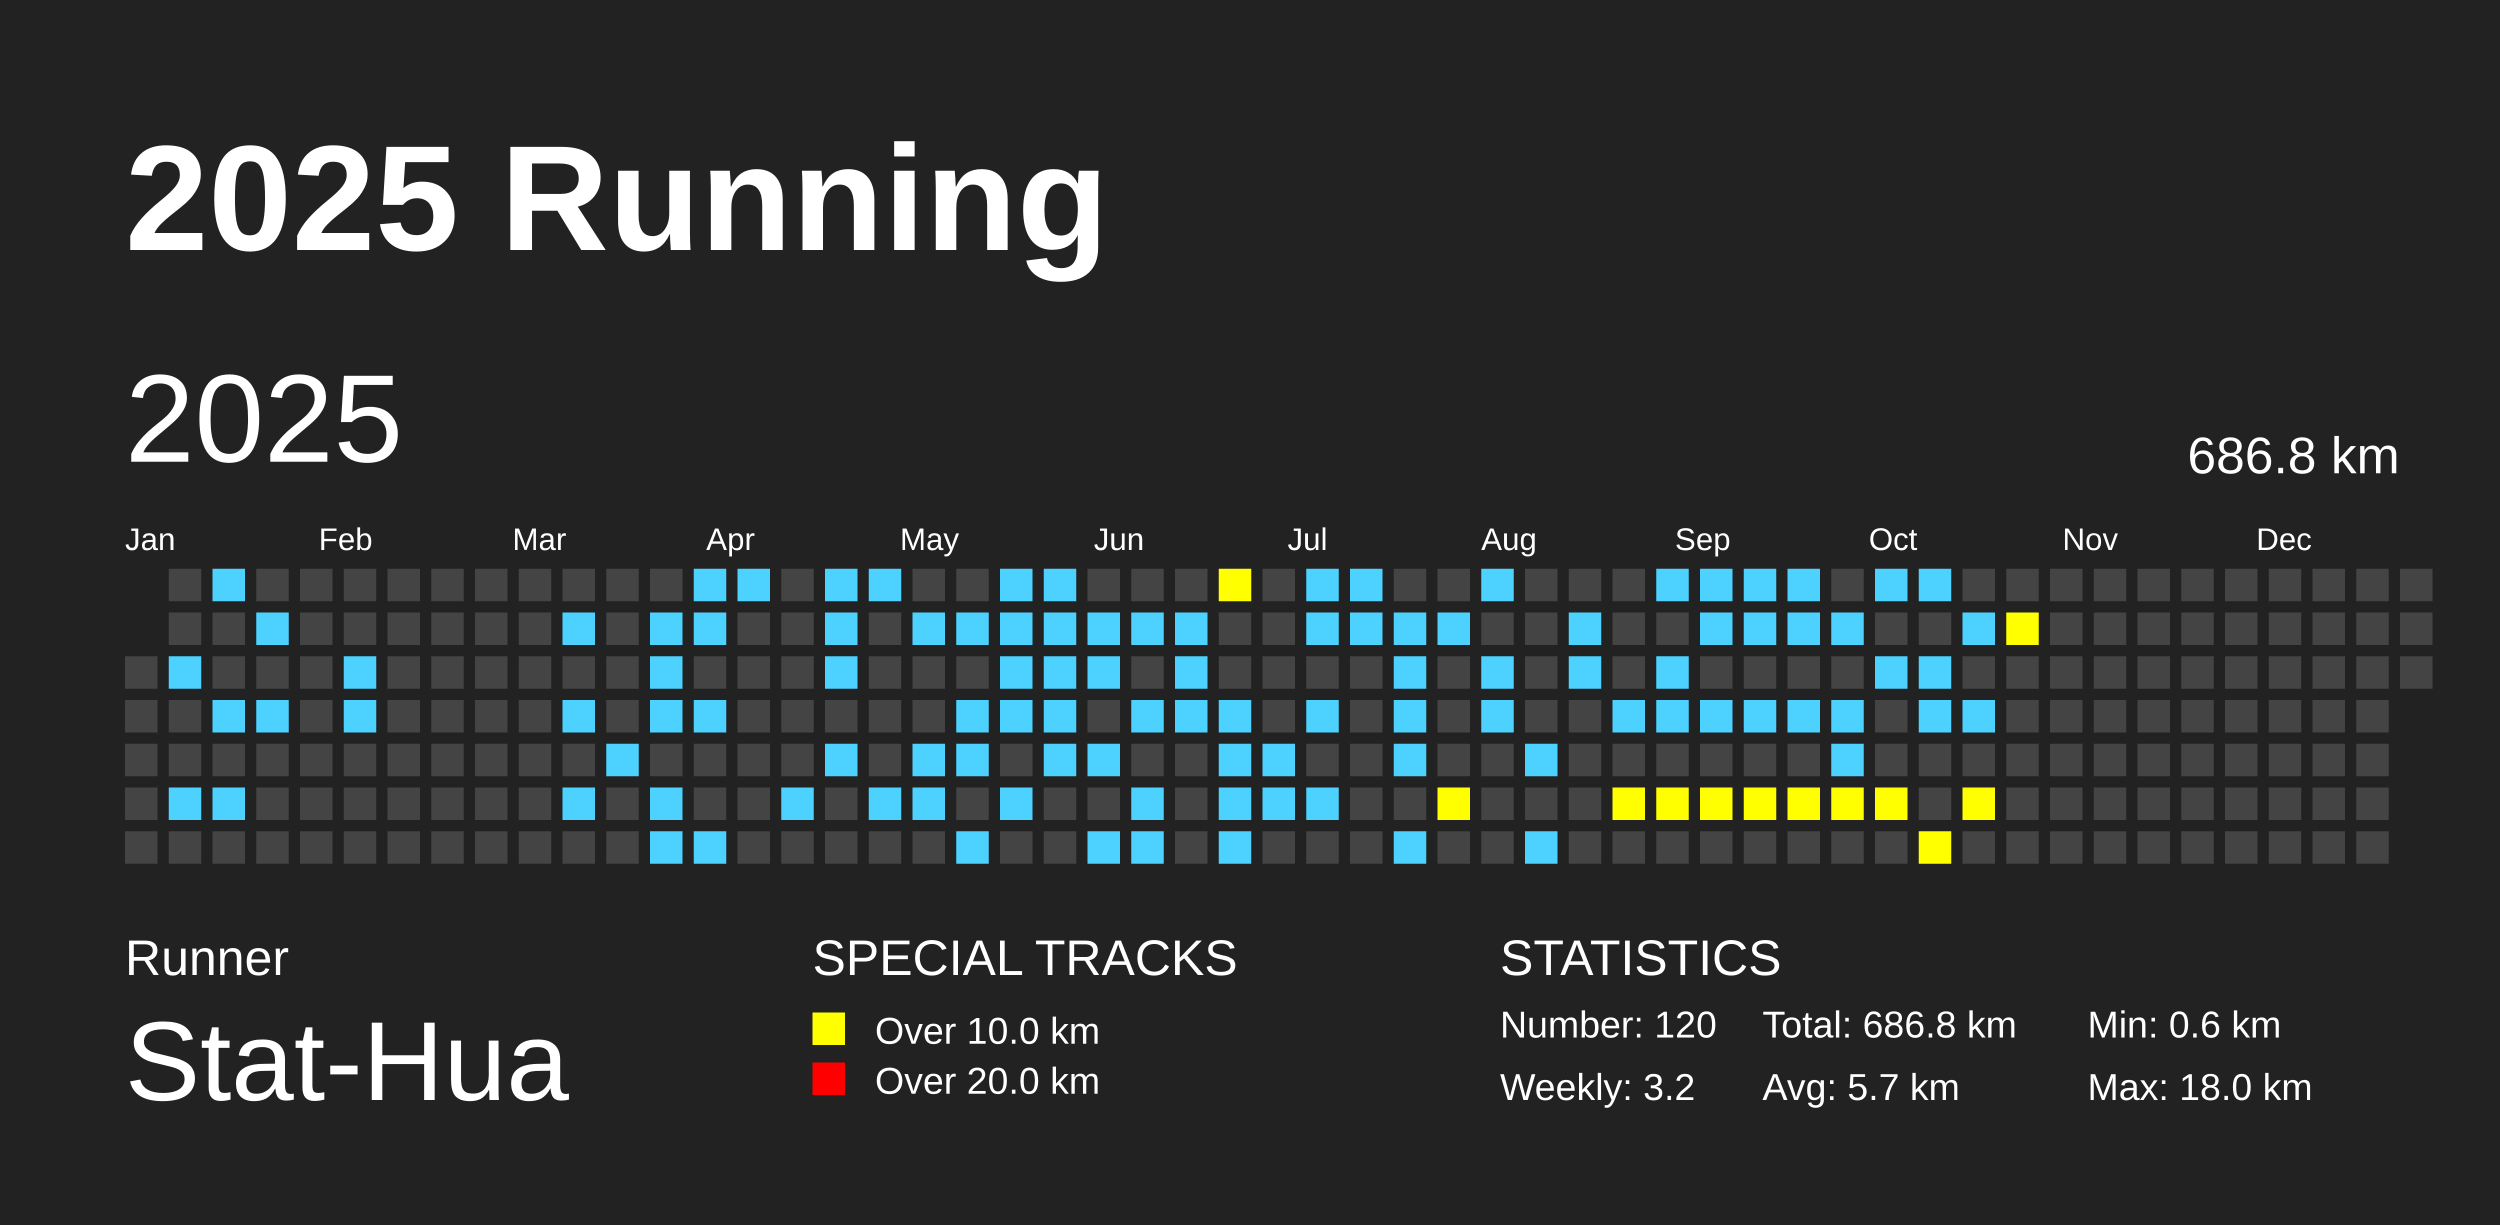
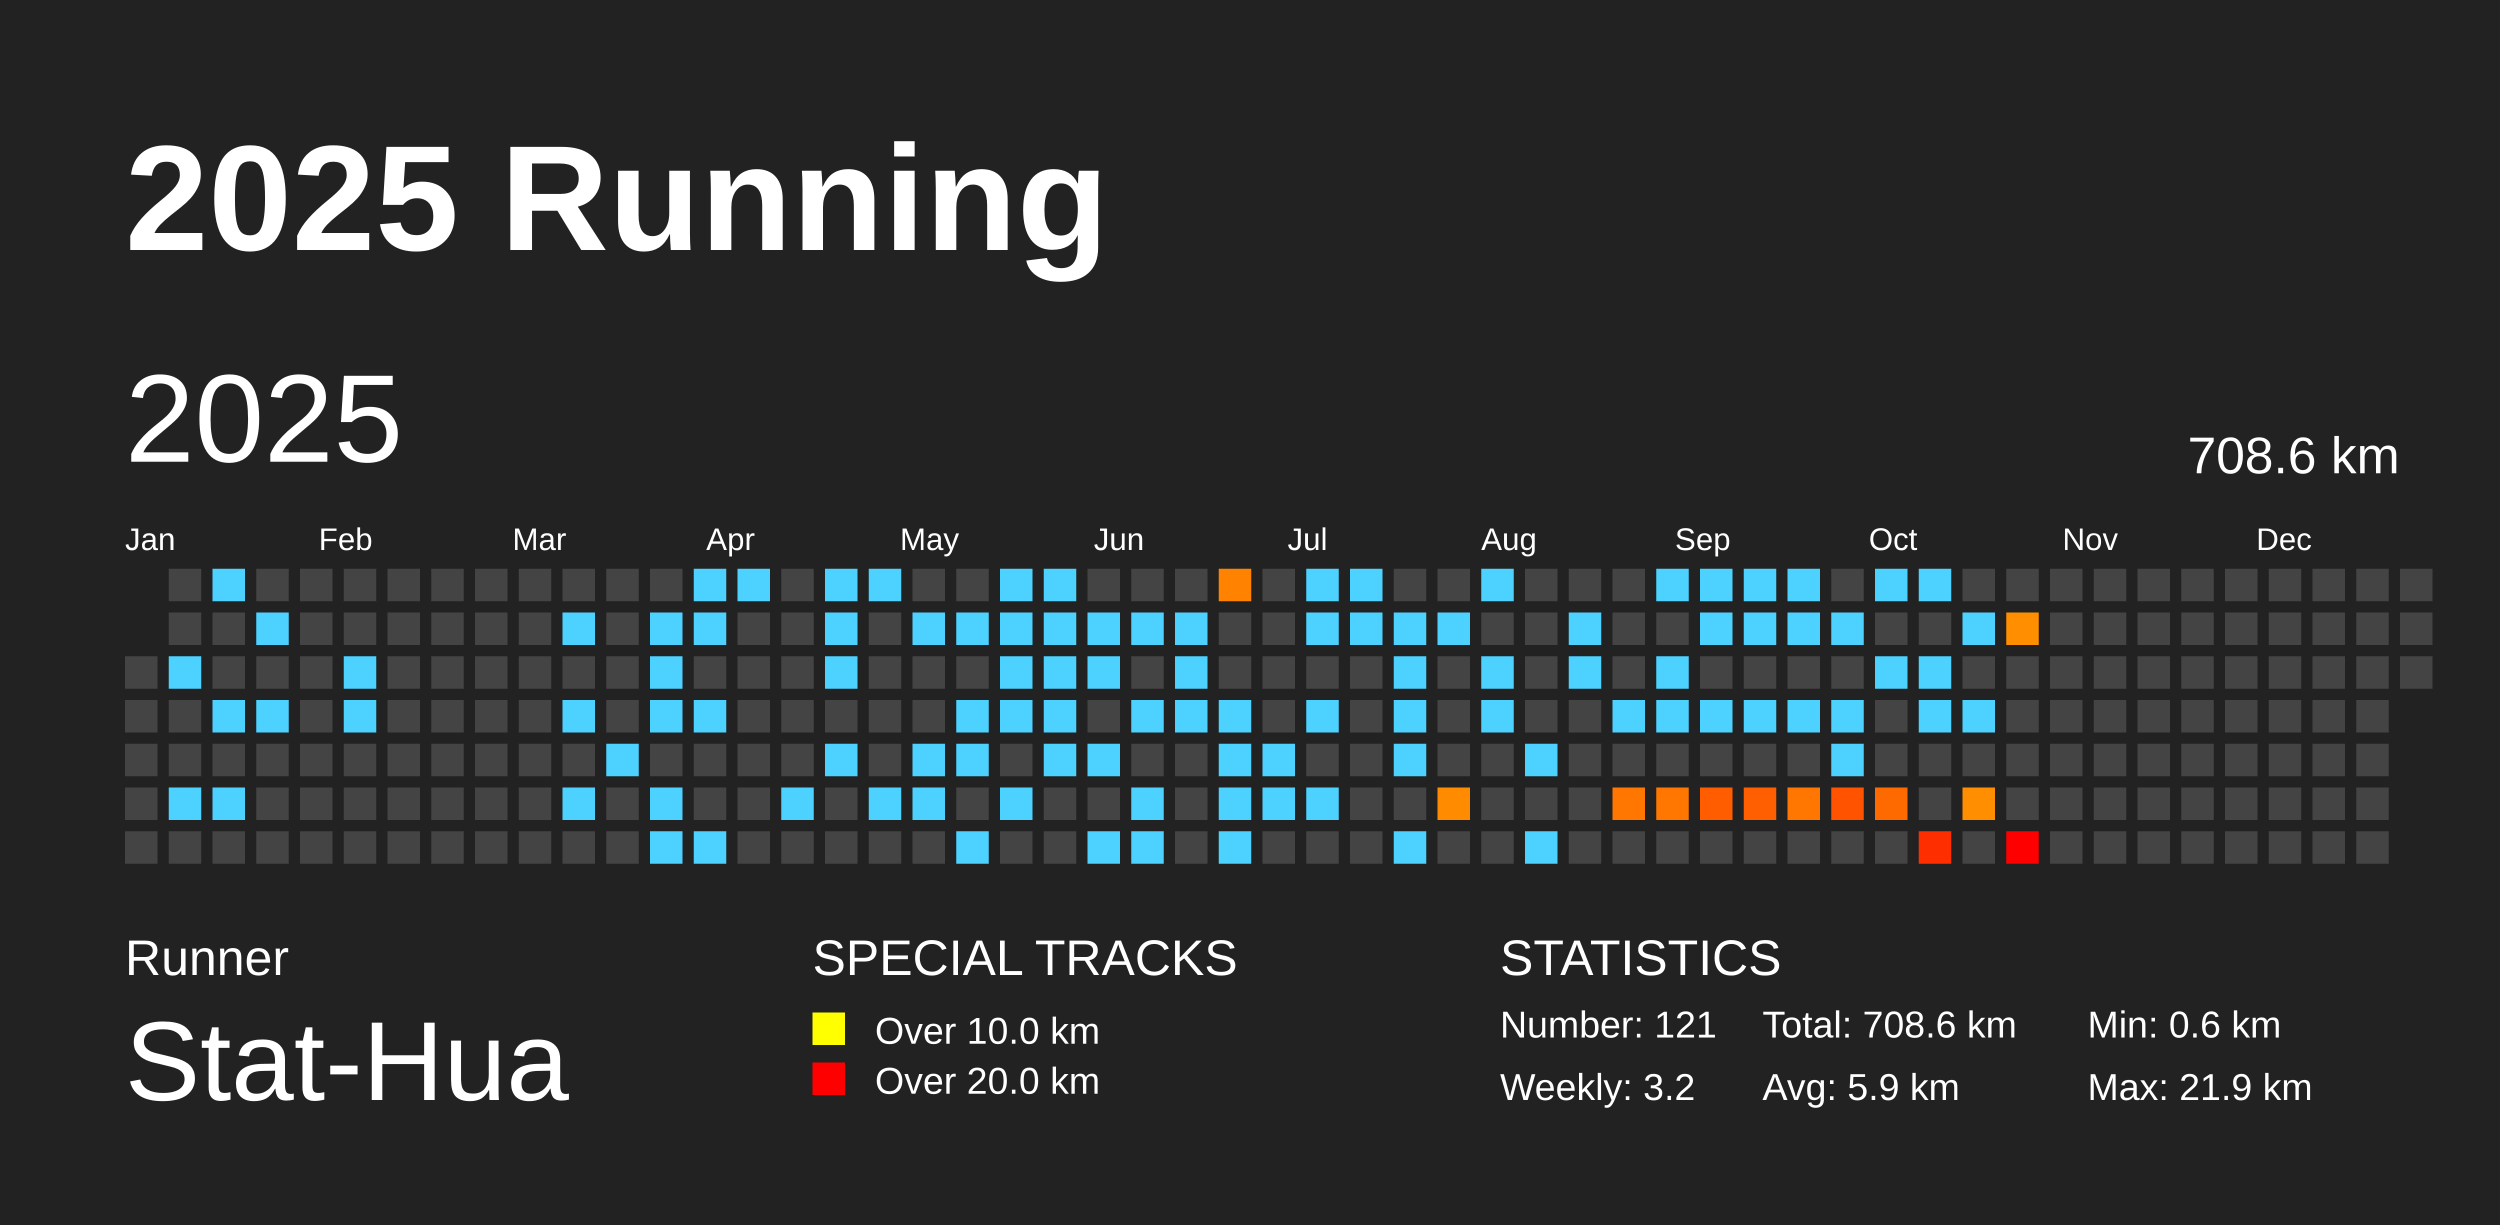
<svg xmlns="http://www.w3.org/2000/svg" baseProfile="full" height="98mm" version="1.1" viewBox="0,0,200,98" width="200mm">
  <defs />
  <rect fill="#222222" height="98" width="200" x="0" y="0" />
  <text fill="#FFFFFF" style="font-size:12px; font-family:Arial; font-weight:bold;" x="10" y="20">2025 Running</text>
  <text fill="#FFFFFF" style="font-size:4px; font-family:Arial" x="10" y="78">Runner</text>
  <text fill="#FFFFFF" style="font-size:9px; font-family:Arial" x="10" y="88">Stat-Hua</text>
  <text fill="#FFFFFF" style="font-size:4px; font-family:Arial" x="65" y="78">SPECIAL TRACKS</text>
  <rect fill="yellow" height="2.6" width="2.6" x="65" y="81" />
  <text fill="#FFFFFF" style="font-size:3px; font-family:Arial" x="70" y="83.5">Over 10.0 km</text>
  <rect fill="red" height="2.6" width="2.6" x="65" y="85" />
  <text fill="#FFFFFF" style="font-size:3px; font-family:Arial" x="70" y="87.5">Over 20.0 km</text>
  <text fill="#FFFFFF" style="font-size:4px; font-family:Arial" x="120" y="78">STATISTICS</text>
-   <text fill="#FFFFFF" style="font-size:3px; font-family:Arial" x="120" y="83">Number: 120</text>
+   <text fill="#FFFFFF" style="font-size:3px; font-family:Arial" x="120" y="83">Number: 121</text>
  <text fill="#FFFFFF" style="font-size:3px; font-family:Arial" x="120" y="88">Weekly: 3.2</text>
-   <text fill="#FFFFFF" style="font-size:3px; font-family:Arial" x="141" y="83">Total: 686.8 km</text>
-   <text fill="#FFFFFF" style="font-size:3px; font-family:Arial" x="141" y="88">Avg: 5.7 km</text>
+   <text fill="#FFFFFF" style="font-size:3px; font-family:Arial" x="141" y="83">Total: 708.6 km</text>
+   <text fill="#FFFFFF" style="font-size:3px; font-family:Arial" x="141" y="88">Avg: 5.9 km</text>
  <text fill="#FFFFFF" style="font-size:3px; font-family:Arial" x="167" y="83">Min: 0.6 km</text>
-   <text fill="#FFFFFF" style="font-size:3px; font-family:Arial" x="167" y="88">Max: 18.0 km</text>
+   <text fill="#FFFFFF" style="font-size:3px; font-family:Arial" x="167" y="88">Max: 21.9 km</text>
  <text dominant-baseline="hanging" fill="#FFFFFF" style="font-size:10.0px; font-family:Arial;" x="10" y="30">2025</text>
-   <text dominant-baseline="hanging" fill="#FFFFFF" style="font-size:4.125px; font-family:Arial;" x="175" y="35">686.8 km</text>
+   <text dominant-baseline="hanging" fill="#FFFFFF" style="font-size:4.125px; font-family:Arial;" x="175" y="35">708.6 km</text>
  <text fill="#FFFFFF" style="font-size:2.5px; font-family:Arial" x="10.0" y="44">Jan</text>
  <text fill="#FFFFFF" style="font-size:2.5px; font-family:Arial" x="25.5" y="44">Feb</text>
  <text fill="#FFFFFF" style="font-size:2.5px; font-family:Arial" x="41.0" y="44">Mar</text>
  <text fill="#FFFFFF" style="font-size:2.5px; font-family:Arial" x="56.5" y="44">Apr</text>
  <text fill="#FFFFFF" style="font-size:2.5px; font-family:Arial" x="72.0" y="44">May</text>
  <text fill="#FFFFFF" style="font-size:2.5px; font-family:Arial" x="87.5" y="44">Jun</text>
  <text fill="#FFFFFF" style="font-size:2.5px; font-family:Arial" x="103.0" y="44">Jul</text>
  <text fill="#FFFFFF" style="font-size:2.5px; font-family:Arial" x="118.5" y="44">Aug</text>
  <text fill="#FFFFFF" style="font-size:2.5px; font-family:Arial" x="134.0" y="44">Sep</text>
  <text fill="#FFFFFF" style="font-size:2.5px; font-family:Arial" x="149.5" y="44">Oct</text>
  <text fill="#FFFFFF" style="font-size:2.5px; font-family:Arial" x="165.0" y="44">Nov</text>
  <text fill="#FFFFFF" style="font-size:2.5px; font-family:Arial" x="180.5" y="44">Dec</text>
  <rect fill="#444444" height="2.6" width="2.6" x="10.0" y="52.5" />
  <rect fill="#444444" height="2.6" width="2.6" x="10.0" y="56.0" />
  <rect fill="#444444" height="2.6" width="2.6" x="10.0" y="59.5" />
  <rect fill="#444444" height="2.6" width="2.6" x="10.0" y="63.0" />
  <rect fill="#444444" height="2.6" width="2.6" x="10.0" y="66.5" />
  <rect fill="#444444" height="2.6" width="2.6" x="13.5" y="45.5" />
  <rect fill="#444444" height="2.6" width="2.6" x="13.5" y="49.0" />
-   <rect fill="#4DD2FF" height="2.6" width="2.6" x="13.5" y="52.5" />
+   <rect fill="#4dd2ff" height="2.6" width="2.6" x="13.5" y="52.5" />
  <rect fill="#444444" height="2.6" width="2.6" x="13.5" y="56.0" />
  <rect fill="#444444" height="2.6" width="2.6" x="13.5" y="59.5" />
-   <rect fill="#4DD2FF" height="2.6" width="2.6" x="13.5" y="63.0" />
+   <rect fill="#4dd2ff" height="2.6" width="2.6" x="13.5" y="63.0" />
  <rect fill="#444444" height="2.6" width="2.6" x="13.5" y="66.5" />
-   <rect fill="#4DD2FF" height="2.6" width="2.6" x="17.0" y="45.5" />
+   <rect fill="#4dd2ff" height="2.6" width="2.6" x="17.0" y="45.5" />
  <rect fill="#444444" height="2.6" width="2.6" x="17.0" y="49.0" />
  <rect fill="#444444" height="2.6" width="2.6" x="17.0" y="52.5" />
-   <rect fill="#4DD2FF" height="2.6" width="2.6" x="17.0" y="56.0" />
+   <rect fill="#4dd2ff" height="2.6" width="2.6" x="17.0" y="56.0" />
  <rect fill="#444444" height="2.6" width="2.6" x="17.0" y="59.5" />
-   <rect fill="#4DD2FF" height="2.6" width="2.6" x="17.0" y="63.0" />
+   <rect fill="#4dd2ff" height="2.6" width="2.6" x="17.0" y="63.0" />
  <rect fill="#444444" height="2.6" width="2.6" x="17.0" y="66.5" />
  <rect fill="#444444" height="2.6" width="2.6" x="20.5" y="45.5" />
-   <rect fill="#4DD2FF" height="2.6" width="2.6" x="20.5" y="49.0" />
+   <rect fill="#4dd2ff" height="2.6" width="2.6" x="20.5" y="49.0" />
  <rect fill="#444444" height="2.6" width="2.6" x="20.5" y="52.5" />
-   <rect fill="#4DD2FF" height="2.6" width="2.6" x="20.5" y="56.0" />
+   <rect fill="#4dd2ff" height="2.6" width="2.6" x="20.5" y="56.0" />
  <rect fill="#444444" height="2.6" width="2.6" x="20.5" y="59.5" />
  <rect fill="#444444" height="2.6" width="2.6" x="20.5" y="63.0" />
  <rect fill="#444444" height="2.6" width="2.6" x="20.5" y="66.5" />
  <rect fill="#444444" height="2.6" width="2.6" x="24.0" y="45.5" />
  <rect fill="#444444" height="2.6" width="2.6" x="24.0" y="49.0" />
  <rect fill="#444444" height="2.6" width="2.6" x="24.0" y="52.5" />
  <rect fill="#444444" height="2.6" width="2.6" x="24.0" y="56.0" />
  <rect fill="#444444" height="2.6" width="2.6" x="24.0" y="59.5" />
  <rect fill="#444444" height="2.6" width="2.6" x="24.0" y="63.0" />
  <rect fill="#444444" height="2.6" width="2.6" x="24.0" y="66.5" />
  <rect fill="#444444" height="2.6" width="2.6" x="27.5" y="45.5" />
  <rect fill="#444444" height="2.6" width="2.6" x="27.5" y="49.0" />
-   <rect fill="#4DD2FF" height="2.6" width="2.6" x="27.5" y="52.5" />
-   <rect fill="#4DD2FF" height="2.6" width="2.6" x="27.5" y="56.0" />
+   <rect fill="#4dd2ff" height="2.6" width="2.6" x="27.5" y="52.5" />
+   <rect fill="#4dd2ff" height="2.6" width="2.6" x="27.5" y="56.0" />
  <rect fill="#444444" height="2.6" width="2.6" x="27.5" y="59.5" />
  <rect fill="#444444" height="2.6" width="2.6" x="27.5" y="63.0" />
  <rect fill="#444444" height="2.6" width="2.6" x="27.5" y="66.5" />
  <rect fill="#444444" height="2.6" width="2.6" x="31.0" y="45.5" />
  <rect fill="#444444" height="2.6" width="2.6" x="31.0" y="49.0" />
  <rect fill="#444444" height="2.6" width="2.6" x="31.0" y="52.5" />
  <rect fill="#444444" height="2.6" width="2.6" x="31.0" y="56.0" />
  <rect fill="#444444" height="2.6" width="2.6" x="31.0" y="59.5" />
  <rect fill="#444444" height="2.6" width="2.6" x="31.0" y="63.0" />
  <rect fill="#444444" height="2.6" width="2.6" x="31.0" y="66.5" />
  <rect fill="#444444" height="2.6" width="2.6" x="34.5" y="45.5" />
  <rect fill="#444444" height="2.6" width="2.6" x="34.5" y="49.0" />
  <rect fill="#444444" height="2.6" width="2.6" x="34.5" y="52.5" />
  <rect fill="#444444" height="2.6" width="2.6" x="34.5" y="56.0" />
  <rect fill="#444444" height="2.6" width="2.6" x="34.5" y="59.5" />
  <rect fill="#444444" height="2.6" width="2.6" x="34.5" y="63.0" />
  <rect fill="#444444" height="2.6" width="2.6" x="34.5" y="66.5" />
  <rect fill="#444444" height="2.6" width="2.6" x="38.0" y="45.5" />
  <rect fill="#444444" height="2.6" width="2.6" x="38.0" y="49.0" />
  <rect fill="#444444" height="2.6" width="2.6" x="38.0" y="52.5" />
  <rect fill="#444444" height="2.6" width="2.6" x="38.0" y="56.0" />
  <rect fill="#444444" height="2.6" width="2.6" x="38.0" y="59.5" />
  <rect fill="#444444" height="2.6" width="2.6" x="38.0" y="63.0" />
  <rect fill="#444444" height="2.6" width="2.6" x="38.0" y="66.5" />
  <rect fill="#444444" height="2.6" width="2.6" x="41.5" y="45.5" />
  <rect fill="#444444" height="2.6" width="2.6" x="41.5" y="49.0" />
  <rect fill="#444444" height="2.6" width="2.6" x="41.5" y="52.5" />
  <rect fill="#444444" height="2.6" width="2.6" x="41.5" y="56.0" />
  <rect fill="#444444" height="2.6" width="2.6" x="41.5" y="59.5" />
  <rect fill="#444444" height="2.6" width="2.6" x="41.5" y="63.0" />
  <rect fill="#444444" height="2.6" width="2.6" x="41.5" y="66.5" />
  <rect fill="#444444" height="2.6" width="2.6" x="45.0" y="45.5" />
-   <rect fill="#4DD2FF" height="2.6" width="2.6" x="45.0" y="49.0" />
+   <rect fill="#4dd2ff" height="2.6" width="2.6" x="45.0" y="49.0" />
  <rect fill="#444444" height="2.6" width="2.6" x="45.0" y="52.5" />
-   <rect fill="#4DD2FF" height="2.6" width="2.6" x="45.0" y="56.0" />
+   <rect fill="#4dd2ff" height="2.6" width="2.6" x="45.0" y="56.0" />
  <rect fill="#444444" height="2.6" width="2.6" x="45.0" y="59.5" />
-   <rect fill="#4DD2FF" height="2.6" width="2.6" x="45.0" y="63.0" />
+   <rect fill="#4dd2ff" height="2.6" width="2.6" x="45.0" y="63.0" />
  <rect fill="#444444" height="2.6" width="2.6" x="45.0" y="66.5" />
  <rect fill="#444444" height="2.6" width="2.6" x="48.5" y="45.5" />
  <rect fill="#444444" height="2.6" width="2.6" x="48.5" y="49.0" />
  <rect fill="#444444" height="2.6" width="2.6" x="48.5" y="52.5" />
  <rect fill="#444444" height="2.6" width="2.6" x="48.5" y="56.0" />
-   <rect fill="#4DD2FF" height="2.6" width="2.6" x="48.5" y="59.5" />
+   <rect fill="#4dd2ff" height="2.6" width="2.6" x="48.5" y="59.5" />
  <rect fill="#444444" height="2.6" width="2.6" x="48.5" y="63.0" />
  <rect fill="#444444" height="2.6" width="2.6" x="48.5" y="66.5" />
  <rect fill="#444444" height="2.6" width="2.6" x="52.0" y="45.5" />
-   <rect fill="#4DD2FF" height="2.6" width="2.6" x="52.0" y="49.0" />
-   <rect fill="#4DD2FF" height="2.6" width="2.6" x="52.0" y="52.5" />
-   <rect fill="#4DD2FF" height="2.6" width="2.6" x="52.0" y="56.0" />
+   <rect fill="#4dd2ff" height="2.6" width="2.6" x="52.0" y="49.0" />
+   <rect fill="#4dd2ff" height="2.6" width="2.6" x="52.0" y="52.5" />
+   <rect fill="#4dd2ff" height="2.6" width="2.6" x="52.0" y="56.0" />
  <rect fill="#444444" height="2.6" width="2.6" x="52.0" y="59.5" />
-   <rect fill="#4DD2FF" height="2.6" width="2.6" x="52.0" y="63.0" />
-   <rect fill="#4DD2FF" height="2.6" width="2.6" x="52.0" y="66.5" />
-   <rect fill="#4DD2FF" height="2.6" width="2.6" x="55.5" y="45.5" />
-   <rect fill="#4DD2FF" height="2.6" width="2.6" x="55.5" y="49.0" />
+   <rect fill="#4dd2ff" height="2.6" width="2.6" x="52.0" y="63.0" />
+   <rect fill="#4dd2ff" height="2.6" width="2.6" x="52.0" y="66.5" />
+   <rect fill="#4dd2ff" height="2.6" width="2.6" x="55.5" y="45.5" />
+   <rect fill="#4dd2ff" height="2.6" width="2.6" x="55.5" y="49.0" />
  <rect fill="#444444" height="2.6" width="2.6" x="55.5" y="52.5" />
-   <rect fill="#4DD2FF" height="2.6" width="2.6" x="55.5" y="56.0" />
+   <rect fill="#4dd2ff" height="2.6" width="2.6" x="55.5" y="56.0" />
  <rect fill="#444444" height="2.6" width="2.6" x="55.5" y="59.5" />
  <rect fill="#444444" height="2.6" width="2.6" x="55.5" y="63.0" />
-   <rect fill="#4DD2FF" height="2.6" width="2.6" x="55.5" y="66.5" />
-   <rect fill="#4DD2FF" height="2.6" width="2.6" x="59.0" y="45.5" />
+   <rect fill="#4dd2ff" height="2.6" width="2.6" x="55.5" y="66.5" />
+   <rect fill="#4dd2ff" height="2.6" width="2.6" x="59.0" y="45.5" />
  <rect fill="#444444" height="2.6" width="2.6" x="59.0" y="49.0" />
  <rect fill="#444444" height="2.6" width="2.6" x="59.0" y="52.5" />
  <rect fill="#444444" height="2.6" width="2.6" x="59.0" y="56.0" />
  <rect fill="#444444" height="2.6" width="2.6" x="59.0" y="59.5" />
  <rect fill="#444444" height="2.6" width="2.6" x="59.0" y="63.0" />
  <rect fill="#444444" height="2.6" width="2.6" x="59.0" y="66.5" />
  <rect fill="#444444" height="2.6" width="2.6" x="62.5" y="45.5" />
  <rect fill="#444444" height="2.6" width="2.6" x="62.5" y="49.0" />
  <rect fill="#444444" height="2.6" width="2.6" x="62.5" y="52.5" />
  <rect fill="#444444" height="2.6" width="2.6" x="62.5" y="56.0" />
  <rect fill="#444444" height="2.6" width="2.6" x="62.5" y="59.5" />
-   <rect fill="#4DD2FF" height="2.6" width="2.6" x="62.5" y="63.0" />
+   <rect fill="#4dd2ff" height="2.6" width="2.6" x="62.5" y="63.0" />
  <rect fill="#444444" height="2.6" width="2.6" x="62.5" y="66.5" />
-   <rect fill="#4DD2FF" height="2.6" width="2.6" x="66.0" y="45.5" />
-   <rect fill="#4DD2FF" height="2.6" width="2.6" x="66.0" y="49.0" />
-   <rect fill="#4DD2FF" height="2.6" width="2.6" x="66.0" y="52.5" />
+   <rect fill="#4dd2ff" height="2.6" width="2.6" x="66.0" y="45.5" />
+   <rect fill="#4dd2ff" height="2.6" width="2.6" x="66.0" y="49.0" />
+   <rect fill="#4dd2ff" height="2.6" width="2.6" x="66.0" y="52.5" />
  <rect fill="#444444" height="2.6" width="2.6" x="66.0" y="56.0" />
-   <rect fill="#4DD2FF" height="2.6" width="2.6" x="66.0" y="59.5" />
+   <rect fill="#4dd2ff" height="2.6" width="2.6" x="66.0" y="59.5" />
  <rect fill="#444444" height="2.6" width="2.6" x="66.0" y="63.0" />
  <rect fill="#444444" height="2.6" width="2.6" x="66.0" y="66.5" />
-   <rect fill="#4DD2FF" height="2.6" width="2.6" x="69.5" y="45.5" />
+   <rect fill="#4dd2ff" height="2.6" width="2.6" x="69.5" y="45.5" />
  <rect fill="#444444" height="2.6" width="2.6" x="69.5" y="49.0" />
  <rect fill="#444444" height="2.6" width="2.6" x="69.5" y="52.5" />
  <rect fill="#444444" height="2.6" width="2.6" x="69.5" y="56.0" />
  <rect fill="#444444" height="2.6" width="2.6" x="69.5" y="59.5" />
-   <rect fill="#4DD2FF" height="2.6" width="2.6" x="69.5" y="63.0" />
+   <rect fill="#4dd2ff" height="2.6" width="2.6" x="69.5" y="63.0" />
  <rect fill="#444444" height="2.6" width="2.6" x="69.5" y="66.5" />
  <rect fill="#444444" height="2.6" width="2.6" x="73.0" y="45.5" />
-   <rect fill="#4DD2FF" height="2.6" width="2.6" x="73.0" y="49.0" />
+   <rect fill="#4dd2ff" height="2.6" width="2.6" x="73.0" y="49.0" />
  <rect fill="#444444" height="2.6" width="2.6" x="73.0" y="52.5" />
  <rect fill="#444444" height="2.6" width="2.6" x="73.0" y="56.0" />
-   <rect fill="#4DD2FF" height="2.6" width="2.6" x="73.0" y="59.5" />
-   <rect fill="#4DD2FF" height="2.6" width="2.6" x="73.0" y="63.0" />
+   <rect fill="#4dd2ff" height="2.6" width="2.6" x="73.0" y="59.5" />
+   <rect fill="#4dd2ff" height="2.6" width="2.6" x="73.0" y="63.0" />
  <rect fill="#444444" height="2.6" width="2.6" x="73.0" y="66.5" />
  <rect fill="#444444" height="2.6" width="2.6" x="76.5" y="45.5" />
-   <rect fill="#4DD2FF" height="2.6" width="2.6" x="76.5" y="49.0" />
+   <rect fill="#4dd2ff" height="2.6" width="2.6" x="76.5" y="49.0" />
  <rect fill="#444444" height="2.6" width="2.6" x="76.5" y="52.5" />
-   <rect fill="#4DD2FF" height="2.6" width="2.6" x="76.5" y="56.0" />
-   <rect fill="#4DD2FF" height="2.6" width="2.6" x="76.5" y="59.5" />
+   <rect fill="#4dd2ff" height="2.6" width="2.6" x="76.5" y="56.0" />
+   <rect fill="#4dd2ff" height="2.6" width="2.6" x="76.5" y="59.5" />
  <rect fill="#444444" height="2.6" width="2.6" x="76.5" y="63.0" />
-   <rect fill="#4DD2FF" height="2.6" width="2.6" x="76.5" y="66.5" />
-   <rect fill="#4DD2FF" height="2.6" width="2.6" x="80.0" y="45.5" />
-   <rect fill="#4DD2FF" height="2.6" width="2.6" x="80.0" y="49.0" />
-   <rect fill="#4DD2FF" height="2.6" width="2.6" x="80.0" y="52.5" />
-   <rect fill="#4DD2FF" height="2.6" width="2.6" x="80.0" y="56.0" />
+   <rect fill="#4dd2ff" height="2.6" width="2.6" x="76.5" y="66.5" />
+   <rect fill="#4dd2ff" height="2.6" width="2.6" x="80.0" y="45.5" />
+   <rect fill="#4dd2ff" height="2.6" width="2.6" x="80.0" y="49.0" />
+   <rect fill="#4dd2ff" height="2.6" width="2.6" x="80.0" y="52.5" />
+   <rect fill="#4dd2ff" height="2.6" width="2.6" x="80.0" y="56.0" />
  <rect fill="#444444" height="2.6" width="2.6" x="80.0" y="59.5" />
-   <rect fill="#4DD2FF" height="2.6" width="2.6" x="80.0" y="63.0" />
+   <rect fill="#4dd2ff" height="2.6" width="2.6" x="80.0" y="63.0" />
  <rect fill="#444444" height="2.6" width="2.6" x="80.0" y="66.5" />
-   <rect fill="#4DD2FF" height="2.6" width="2.6" x="83.5" y="45.5" />
-   <rect fill="#4DD2FF" height="2.6" width="2.6" x="83.5" y="49.0" />
-   <rect fill="#4DD2FF" height="2.6" width="2.6" x="83.5" y="52.5" />
-   <rect fill="#4DD2FF" height="2.6" width="2.6" x="83.5" y="56.0" />
-   <rect fill="#4DD2FF" height="2.6" width="2.6" x="83.5" y="59.5" />
+   <rect fill="#4dd2ff" height="2.6" width="2.6" x="83.5" y="45.5" />
+   <rect fill="#4dd2ff" height="2.6" width="2.6" x="83.5" y="49.0" />
+   <rect fill="#4dd2ff" height="2.6" width="2.6" x="83.5" y="52.5" />
+   <rect fill="#4dd2ff" height="2.6" width="2.6" x="83.5" y="56.0" />
+   <rect fill="#4dd2ff" height="2.6" width="2.6" x="83.5" y="59.5" />
  <rect fill="#444444" height="2.6" width="2.6" x="83.5" y="63.0" />
  <rect fill="#444444" height="2.6" width="2.6" x="83.5" y="66.5" />
  <rect fill="#444444" height="2.6" width="2.6" x="87.0" y="45.5" />
-   <rect fill="#4DD2FF" height="2.6" width="2.6" x="87.0" y="49.0" />
-   <rect fill="#4DD2FF" height="2.6" width="2.6" x="87.0" y="52.5" />
+   <rect fill="#4dd2ff" height="2.6" width="2.6" x="87.0" y="49.0" />
+   <rect fill="#4dd2ff" height="2.6" width="2.6" x="87.0" y="52.5" />
  <rect fill="#444444" height="2.6" width="2.6" x="87.0" y="56.0" />
-   <rect fill="#4DD2FF" height="2.6" width="2.6" x="87.0" y="59.5" />
+   <rect fill="#4dd2ff" height="2.6" width="2.6" x="87.0" y="59.5" />
  <rect fill="#444444" height="2.6" width="2.6" x="87.0" y="63.0" />
-   <rect fill="#4DD2FF" height="2.6" width="2.6" x="87.0" y="66.5" />
+   <rect fill="#4dd2ff" height="2.6" width="2.6" x="87.0" y="66.5" />
  <rect fill="#444444" height="2.6" width="2.6" x="90.5" y="45.5" />
-   <rect fill="#4DD2FF" height="2.6" width="2.6" x="90.5" y="49.0" />
+   <rect fill="#4dd2ff" height="2.6" width="2.6" x="90.5" y="49.0" />
  <rect fill="#444444" height="2.6" width="2.6" x="90.5" y="52.5" />
-   <rect fill="#4DD2FF" height="2.6" width="2.6" x="90.5" y="56.0" />
+   <rect fill="#4dd2ff" height="2.6" width="2.6" x="90.5" y="56.0" />
  <rect fill="#444444" height="2.6" width="2.6" x="90.5" y="59.5" />
-   <rect fill="#4DD2FF" height="2.6" width="2.6" x="90.5" y="63.0" />
-   <rect fill="#4DD2FF" height="2.6" width="2.6" x="90.5" y="66.5" />
+   <rect fill="#4dd2ff" height="2.6" width="2.6" x="90.5" y="63.0" />
+   <rect fill="#4dd2ff" height="2.6" width="2.6" x="90.5" y="66.5" />
  <rect fill="#444444" height="2.6" width="2.6" x="94.0" y="45.5" />
-   <rect fill="#4DD2FF" height="2.6" width="2.6" x="94.0" y="49.0" />
-   <rect fill="#4DD2FF" height="2.6" width="2.6" x="94.0" y="52.5" />
-   <rect fill="#4DD2FF" height="2.6" width="2.6" x="94.0" y="56.0" />
+   <rect fill="#4dd2ff" height="2.6" width="2.6" x="94.0" y="49.0" />
+   <rect fill="#4dd2ff" height="2.6" width="2.6" x="94.0" y="52.5" />
+   <rect fill="#4dd2ff" height="2.6" width="2.6" x="94.0" y="56.0" />
  <rect fill="#444444" height="2.6" width="2.6" x="94.0" y="59.5" />
  <rect fill="#444444" height="2.6" width="2.6" x="94.0" y="63.0" />
  <rect fill="#444444" height="2.6" width="2.6" x="94.0" y="66.5" />
-   <rect fill="yellow" height="2.6" width="2.6" x="97.5" y="45.5" />
+   <rect fill="#ff8200" height="2.6" width="2.6" x="97.5" y="45.5" />
  <rect fill="#444444" height="2.6" width="2.6" x="97.5" y="49.0" />
  <rect fill="#444444" height="2.6" width="2.6" x="97.5" y="52.5" />
-   <rect fill="#4DD2FF" height="2.6" width="2.6" x="97.5" y="56.0" />
-   <rect fill="#4DD2FF" height="2.6" width="2.6" x="97.5" y="59.5" />
-   <rect fill="#4DD2FF" height="2.6" width="2.6" x="97.5" y="63.0" />
-   <rect fill="#4DD2FF" height="2.6" width="2.6" x="97.5" y="66.5" />
+   <rect fill="#4dd2ff" height="2.6" width="2.6" x="97.5" y="56.0" />
+   <rect fill="#4dd2ff" height="2.6" width="2.6" x="97.5" y="59.5" />
+   <rect fill="#4dd2ff" height="2.6" width="2.6" x="97.5" y="63.0" />
+   <rect fill="#4dd2ff" height="2.6" width="2.6" x="97.5" y="66.5" />
  <rect fill="#444444" height="2.6" width="2.6" x="101.0" y="45.5" />
  <rect fill="#444444" height="2.6" width="2.6" x="101.0" y="49.0" />
  <rect fill="#444444" height="2.6" width="2.6" x="101.0" y="52.5" />
  <rect fill="#444444" height="2.6" width="2.6" x="101.0" y="56.0" />
-   <rect fill="#4DD2FF" height="2.6" width="2.6" x="101.0" y="59.5" />
-   <rect fill="#4DD2FF" height="2.6" width="2.6" x="101.0" y="63.0" />
+   <rect fill="#4dd2ff" height="2.6" width="2.6" x="101.0" y="59.5" />
+   <rect fill="#4dd2ff" height="2.6" width="2.6" x="101.0" y="63.0" />
  <rect fill="#444444" height="2.6" width="2.6" x="101.0" y="66.5" />
-   <rect fill="#4DD2FF" height="2.6" width="2.6" x="104.5" y="45.5" />
-   <rect fill="#4DD2FF" height="2.6" width="2.6" x="104.5" y="49.0" />
+   <rect fill="#4dd2ff" height="2.6" width="2.6" x="104.5" y="45.5" />
+   <rect fill="#4dd2ff" height="2.6" width="2.6" x="104.5" y="49.0" />
  <rect fill="#444444" height="2.6" width="2.6" x="104.5" y="52.5" />
-   <rect fill="#4DD2FF" height="2.6" width="2.6" x="104.5" y="56.0" />
+   <rect fill="#4dd2ff" height="2.6" width="2.6" x="104.5" y="56.0" />
  <rect fill="#444444" height="2.6" width="2.6" x="104.5" y="59.5" />
-   <rect fill="#4DD2FF" height="2.6" width="2.6" x="104.5" y="63.0" />
+   <rect fill="#4dd2ff" height="2.6" width="2.6" x="104.5" y="63.0" />
  <rect fill="#444444" height="2.6" width="2.6" x="104.5" y="66.5" />
-   <rect fill="#4DD2FF" height="2.6" width="2.6" x="108.0" y="45.5" />
-   <rect fill="#4DD2FF" height="2.6" width="2.6" x="108.0" y="49.0" />
+   <rect fill="#4dd2ff" height="2.6" width="2.6" x="108.0" y="45.5" />
+   <rect fill="#4dd2ff" height="2.6" width="2.6" x="108.0" y="49.0" />
  <rect fill="#444444" height="2.6" width="2.6" x="108.0" y="52.5" />
  <rect fill="#444444" height="2.6" width="2.6" x="108.0" y="56.0" />
  <rect fill="#444444" height="2.6" width="2.6" x="108.0" y="59.5" />
  <rect fill="#444444" height="2.6" width="2.6" x="108.0" y="63.0" />
  <rect fill="#444444" height="2.6" width="2.6" x="108.0" y="66.5" />
  <rect fill="#444444" height="2.6" width="2.6" x="111.5" y="45.5" />
-   <rect fill="#4DD2FF" height="2.6" width="2.6" x="111.5" y="49.0" />
-   <rect fill="#4DD2FF" height="2.6" width="2.6" x="111.5" y="52.5" />
-   <rect fill="#4DD2FF" height="2.6" width="2.6" x="111.5" y="56.0" />
-   <rect fill="#4DD2FF" height="2.6" width="2.6" x="111.5" y="59.5" />
+   <rect fill="#4dd2ff" height="2.6" width="2.6" x="111.5" y="49.0" />
+   <rect fill="#4dd2ff" height="2.6" width="2.6" x="111.5" y="52.5" />
+   <rect fill="#4dd2ff" height="2.6" width="2.6" x="111.5" y="56.0" />
+   <rect fill="#4dd2ff" height="2.6" width="2.6" x="111.5" y="59.5" />
  <rect fill="#444444" height="2.6" width="2.6" x="111.5" y="63.0" />
-   <rect fill="#4DD2FF" height="2.6" width="2.6" x="111.5" y="66.5" />
+   <rect fill="#4dd2ff" height="2.6" width="2.6" x="111.5" y="66.5" />
  <rect fill="#444444" height="2.6" width="2.6" x="115.0" y="45.5" />
-   <rect fill="#4DD2FF" height="2.6" width="2.6" x="115.0" y="49.0" />
+   <rect fill="#4dd2ff" height="2.6" width="2.6" x="115.0" y="49.0" />
  <rect fill="#444444" height="2.6" width="2.6" x="115.0" y="52.5" />
  <rect fill="#444444" height="2.6" width="2.6" x="115.0" y="56.0" />
  <rect fill="#444444" height="2.6" width="2.6" x="115.0" y="59.5" />
-   <rect fill="yellow" height="2.6" width="2.6" x="115.0" y="63.0" />
+   <rect fill="#ff8c00" height="2.6" width="2.6" x="115.0" y="63.0" />
  <rect fill="#444444" height="2.6" width="2.6" x="115.0" y="66.5" />
-   <rect fill="#4DD2FF" height="2.6" width="2.6" x="118.5" y="45.5" />
+   <rect fill="#4dd2ff" height="2.6" width="2.6" x="118.5" y="45.5" />
  <rect fill="#444444" height="2.6" width="2.6" x="118.5" y="49.0" />
-   <rect fill="#4DD2FF" height="2.6" width="2.6" x="118.5" y="52.5" />
-   <rect fill="#4DD2FF" height="2.6" width="2.6" x="118.5" y="56.0" />
+   <rect fill="#4dd2ff" height="2.6" width="2.6" x="118.5" y="52.5" />
+   <rect fill="#4dd2ff" height="2.6" width="2.6" x="118.5" y="56.0" />
  <rect fill="#444444" height="2.6" width="2.6" x="118.5" y="59.5" />
  <rect fill="#444444" height="2.6" width="2.6" x="118.5" y="63.0" />
  <rect fill="#444444" height="2.6" width="2.6" x="118.5" y="66.5" />
  <rect fill="#444444" height="2.6" width="2.6" x="122.0" y="45.5" />
  <rect fill="#444444" height="2.6" width="2.6" x="122.0" y="49.0" />
  <rect fill="#444444" height="2.6" width="2.6" x="122.0" y="52.5" />
  <rect fill="#444444" height="2.6" width="2.6" x="122.0" y="56.0" />
-   <rect fill="#4DD2FF" height="2.6" width="2.6" x="122.0" y="59.5" />
+   <rect fill="#4dd2ff" height="2.6" width="2.6" x="122.0" y="59.5" />
  <rect fill="#444444" height="2.6" width="2.6" x="122.0" y="63.0" />
-   <rect fill="#4DD2FF" height="2.6" width="2.6" x="122.0" y="66.5" />
+   <rect fill="#4dd2ff" height="2.6" width="2.6" x="122.0" y="66.5" />
  <rect fill="#444444" height="2.6" width="2.6" x="125.5" y="45.5" />
-   <rect fill="#4DD2FF" height="2.6" width="2.6" x="125.5" y="49.0" />
-   <rect fill="#4DD2FF" height="2.6" width="2.6" x="125.5" y="52.5" />
+   <rect fill="#4dd2ff" height="2.6" width="2.6" x="125.5" y="49.0" />
+   <rect fill="#4dd2ff" height="2.6" width="2.6" x="125.5" y="52.5" />
  <rect fill="#444444" height="2.6" width="2.6" x="125.5" y="56.0" />
  <rect fill="#444444" height="2.6" width="2.6" x="125.5" y="59.5" />
  <rect fill="#444444" height="2.6" width="2.6" x="125.5" y="63.0" />
  <rect fill="#444444" height="2.6" width="2.6" x="125.5" y="66.5" />
  <rect fill="#444444" height="2.6" width="2.6" x="129.0" y="45.5" />
  <rect fill="#444444" height="2.6" width="2.6" x="129.0" y="49.0" />
  <rect fill="#444444" height="2.6" width="2.6" x="129.0" y="52.5" />
-   <rect fill="#4DD2FF" height="2.6" width="2.6" x="129.0" y="56.0" />
+   <rect fill="#4dd2ff" height="2.6" width="2.6" x="129.0" y="56.0" />
  <rect fill="#444444" height="2.6" width="2.6" x="129.0" y="59.5" />
-   <rect fill="yellow" height="2.6" width="2.6" x="129.0" y="63.0" />
+   <rect fill="#ff7600" height="2.6" width="2.6" x="129.0" y="63.0" />
  <rect fill="#444444" height="2.6" width="2.6" x="129.0" y="66.5" />
-   <rect fill="#4DD2FF" height="2.6" width="2.6" x="132.5" y="45.5" />
+   <rect fill="#4dd2ff" height="2.6" width="2.6" x="132.5" y="45.5" />
  <rect fill="#444444" height="2.6" width="2.6" x="132.5" y="49.0" />
-   <rect fill="#4DD2FF" height="2.6" width="2.6" x="132.5" y="52.5" />
-   <rect fill="#4DD2FF" height="2.6" width="2.6" x="132.5" y="56.0" />
+   <rect fill="#4dd2ff" height="2.6" width="2.6" x="132.5" y="52.5" />
+   <rect fill="#4dd2ff" height="2.6" width="2.6" x="132.5" y="56.0" />
  <rect fill="#444444" height="2.6" width="2.6" x="132.5" y="59.5" />
-   <rect fill="yellow" height="2.6" width="2.6" x="132.5" y="63.0" />
+   <rect fill="#ff7700" height="2.6" width="2.6" x="132.5" y="63.0" />
  <rect fill="#444444" height="2.6" width="2.6" x="132.5" y="66.5" />
-   <rect fill="#4DD2FF" height="2.6" width="2.6" x="136.0" y="45.5" />
-   <rect fill="#4DD2FF" height="2.6" width="2.6" x="136.0" y="49.0" />
+   <rect fill="#4dd2ff" height="2.6" width="2.6" x="136.0" y="45.5" />
+   <rect fill="#4dd2ff" height="2.6" width="2.6" x="136.0" y="49.0" />
  <rect fill="#444444" height="2.6" width="2.6" x="136.0" y="52.5" />
-   <rect fill="#4DD2FF" height="2.6" width="2.6" x="136.0" y="56.0" />
+   <rect fill="#4dd2ff" height="2.6" width="2.6" x="136.0" y="56.0" />
  <rect fill="#444444" height="2.6" width="2.6" x="136.0" y="59.5" />
-   <rect fill="yellow" height="2.6" width="2.6" x="136.0" y="63.0" />
+   <rect fill="#ff5d00" height="2.6" width="2.6" x="136.0" y="63.0" />
  <rect fill="#444444" height="2.6" width="2.6" x="136.0" y="66.5" />
-   <rect fill="#4DD2FF" height="2.6" width="2.6" x="139.5" y="45.5" />
-   <rect fill="#4DD2FF" height="2.6" width="2.6" x="139.5" y="49.0" />
+   <rect fill="#4dd2ff" height="2.6" width="2.6" x="139.5" y="45.5" />
+   <rect fill="#4dd2ff" height="2.6" width="2.6" x="139.5" y="49.0" />
  <rect fill="#444444" height="2.6" width="2.6" x="139.5" y="52.5" />
-   <rect fill="#4DD2FF" height="2.6" width="2.6" x="139.5" y="56.0" />
+   <rect fill="#4dd2ff" height="2.6" width="2.6" x="139.5" y="56.0" />
  <rect fill="#444444" height="2.6" width="2.6" x="139.5" y="59.5" />
-   <rect fill="yellow" height="2.6" width="2.6" x="139.5" y="63.0" />
+   <rect fill="#ff5f00" height="2.6" width="2.6" x="139.5" y="63.0" />
  <rect fill="#444444" height="2.6" width="2.6" x="139.5" y="66.5" />
-   <rect fill="#4DD2FF" height="2.6" width="2.6" x="143.0" y="45.5" />
-   <rect fill="#4DD2FF" height="2.6" width="2.6" x="143.0" y="49.0" />
+   <rect fill="#4dd2ff" height="2.6" width="2.6" x="143.0" y="45.5" />
+   <rect fill="#4dd2ff" height="2.6" width="2.6" x="143.0" y="49.0" />
  <rect fill="#444444" height="2.6" width="2.6" x="143.0" y="52.5" />
-   <rect fill="#4DD2FF" height="2.6" width="2.6" x="143.0" y="56.0" />
+   <rect fill="#4dd2ff" height="2.6" width="2.6" x="143.0" y="56.0" />
  <rect fill="#444444" height="2.6" width="2.6" x="143.0" y="59.5" />
-   <rect fill="yellow" height="2.6" width="2.6" x="143.0" y="63.0" />
+   <rect fill="#ff7600" height="2.6" width="2.6" x="143.0" y="63.0" />
  <rect fill="#444444" height="2.6" width="2.6" x="143.0" y="66.5" />
  <rect fill="#444444" height="2.6" width="2.6" x="146.5" y="45.5" />
-   <rect fill="#4DD2FF" height="2.6" width="2.6" x="146.5" y="49.0" />
+   <rect fill="#4dd2ff" height="2.6" width="2.6" x="146.5" y="49.0" />
  <rect fill="#444444" height="2.6" width="2.6" x="146.5" y="52.5" />
-   <rect fill="#4DD2FF" height="2.6" width="2.6" x="146.5" y="56.0" />
-   <rect fill="#4DD2FF" height="2.6" width="2.6" x="146.5" y="59.5" />
-   <rect fill="yellow" height="2.6" width="2.6" x="146.5" y="63.0" />
+   <rect fill="#4dd2ff" height="2.6" width="2.6" x="146.5" y="56.0" />
+   <rect fill="#4dd2ff" height="2.6" width="2.6" x="146.5" y="59.5" />
+   <rect fill="#ff5300" height="2.6" width="2.6" x="146.5" y="63.0" />
  <rect fill="#444444" height="2.6" width="2.6" x="146.5" y="66.5" />
-   <rect fill="#4DD2FF" height="2.6" width="2.6" x="150.0" y="45.5" />
+   <rect fill="#4dd2ff" height="2.6" width="2.6" x="150.0" y="45.5" />
  <rect fill="#444444" height="2.6" width="2.6" x="150.0" y="49.0" />
-   <rect fill="#4DD2FF" height="2.6" width="2.6" x="150.0" y="52.5" />
+   <rect fill="#4dd2ff" height="2.6" width="2.6" x="150.0" y="52.5" />
  <rect fill="#444444" height="2.6" width="2.6" x="150.0" y="56.0" />
  <rect fill="#444444" height="2.6" width="2.6" x="150.0" y="59.5" />
-   <rect fill="yellow" height="2.6" width="2.6" x="150.0" y="63.0" />
+   <rect fill="#ff6a00" height="2.6" width="2.6" x="150.0" y="63.0" />
  <rect fill="#444444" height="2.6" width="2.6" x="150.0" y="66.5" />
-   <rect fill="#4DD2FF" height="2.6" width="2.6" x="153.5" y="45.5" />
+   <rect fill="#4dd2ff" height="2.6" width="2.6" x="153.5" y="45.5" />
  <rect fill="#444444" height="2.6" width="2.6" x="153.5" y="49.0" />
-   <rect fill="#4DD2FF" height="2.6" width="2.6" x="153.5" y="52.5" />
-   <rect fill="#4DD2FF" height="2.6" width="2.6" x="153.5" y="56.0" />
+   <rect fill="#4dd2ff" height="2.6" width="2.6" x="153.5" y="52.5" />
+   <rect fill="#4dd2ff" height="2.6" width="2.6" x="153.5" y="56.0" />
  <rect fill="#444444" height="2.6" width="2.6" x="153.5" y="59.5" />
  <rect fill="#444444" height="2.6" width="2.6" x="153.5" y="63.0" />
-   <rect fill="yellow" height="2.6" width="2.6" x="153.5" y="66.5" />
+   <rect fill="#ff2e00" height="2.6" width="2.6" x="153.5" y="66.5" />
  <rect fill="#444444" height="2.6" width="2.6" x="157.0" y="45.5" />
-   <rect fill="#4DD2FF" height="2.6" width="2.6" x="157.0" y="49.0" />
+   <rect fill="#4dd2ff" height="2.6" width="2.6" x="157.0" y="49.0" />
  <rect fill="#444444" height="2.6" width="2.6" x="157.0" y="52.5" />
-   <rect fill="#4DD2FF" height="2.6" width="2.6" x="157.0" y="56.0" />
+   <rect fill="#4dd2ff" height="2.6" width="2.6" x="157.0" y="56.0" />
  <rect fill="#444444" height="2.6" width="2.6" x="157.0" y="59.5" />
-   <rect fill="yellow" height="2.6" width="2.6" x="157.0" y="63.0" />
+   <rect fill="#ff8e00" height="2.6" width="2.6" x="157.0" y="63.0" />
  <rect fill="#444444" height="2.6" width="2.6" x="157.0" y="66.5" />
  <rect fill="#444444" height="2.6" width="2.6" x="160.5" y="45.5" />
-   <rect fill="yellow" height="2.6" width="2.6" x="160.5" y="49.0" />
+   <rect fill="#ff8e00" height="2.6" width="2.6" x="160.5" y="49.0" />
  <rect fill="#444444" height="2.6" width="2.6" x="160.5" y="52.5" />
  <rect fill="#444444" height="2.6" width="2.6" x="160.5" y="56.0" />
  <rect fill="#444444" height="2.6" width="2.6" x="160.5" y="59.5" />
  <rect fill="#444444" height="2.6" width="2.6" x="160.5" y="63.0" />
-   <rect fill="#444444" height="2.6" width="2.6" x="160.5" y="66.5" />
+   <rect fill="red" height="2.6" width="2.6" x="160.5" y="66.5" />
  <rect fill="#444444" height="2.6" width="2.6" x="164.0" y="45.5" />
  <rect fill="#444444" height="2.6" width="2.6" x="164.0" y="49.0" />
  <rect fill="#444444" height="2.6" width="2.6" x="164.0" y="52.5" />
  <rect fill="#444444" height="2.6" width="2.6" x="164.0" y="56.0" />
  <rect fill="#444444" height="2.6" width="2.6" x="164.0" y="59.5" />
  <rect fill="#444444" height="2.6" width="2.6" x="164.0" y="63.0" />
  <rect fill="#444444" height="2.6" width="2.6" x="164.0" y="66.5" />
  <rect fill="#444444" height="2.6" width="2.6" x="167.5" y="45.5" />
  <rect fill="#444444" height="2.6" width="2.6" x="167.5" y="49.0" />
  <rect fill="#444444" height="2.6" width="2.6" x="167.5" y="52.5" />
  <rect fill="#444444" height="2.6" width="2.6" x="167.5" y="56.0" />
  <rect fill="#444444" height="2.6" width="2.6" x="167.5" y="59.5" />
  <rect fill="#444444" height="2.6" width="2.6" x="167.5" y="63.0" />
  <rect fill="#444444" height="2.6" width="2.6" x="167.5" y="66.5" />
  <rect fill="#444444" height="2.6" width="2.6" x="171.0" y="45.5" />
  <rect fill="#444444" height="2.6" width="2.6" x="171.0" y="49.0" />
  <rect fill="#444444" height="2.6" width="2.6" x="171.0" y="52.5" />
  <rect fill="#444444" height="2.6" width="2.6" x="171.0" y="56.0" />
  <rect fill="#444444" height="2.6" width="2.6" x="171.0" y="59.5" />
  <rect fill="#444444" height="2.6" width="2.6" x="171.0" y="63.0" />
  <rect fill="#444444" height="2.6" width="2.6" x="171.0" y="66.5" />
  <rect fill="#444444" height="2.6" width="2.6" x="174.5" y="45.5" />
  <rect fill="#444444" height="2.6" width="2.6" x="174.5" y="49.0" />
  <rect fill="#444444" height="2.6" width="2.6" x="174.5" y="52.5" />
  <rect fill="#444444" height="2.6" width="2.6" x="174.5" y="56.0" />
  <rect fill="#444444" height="2.6" width="2.6" x="174.5" y="59.5" />
  <rect fill="#444444" height="2.6" width="2.6" x="174.5" y="63.0" />
  <rect fill="#444444" height="2.6" width="2.6" x="174.5" y="66.5" />
  <rect fill="#444444" height="2.6" width="2.6" x="178.0" y="45.5" />
  <rect fill="#444444" height="2.6" width="2.6" x="178.0" y="49.0" />
  <rect fill="#444444" height="2.6" width="2.6" x="178.0" y="52.5" />
  <rect fill="#444444" height="2.6" width="2.6" x="178.0" y="56.0" />
  <rect fill="#444444" height="2.6" width="2.6" x="178.0" y="59.5" />
  <rect fill="#444444" height="2.6" width="2.6" x="178.0" y="63.0" />
  <rect fill="#444444" height="2.6" width="2.6" x="178.0" y="66.5" />
  <rect fill="#444444" height="2.6" width="2.6" x="181.5" y="45.5" />
  <rect fill="#444444" height="2.6" width="2.6" x="181.5" y="49.0" />
  <rect fill="#444444" height="2.6" width="2.6" x="181.5" y="52.5" />
  <rect fill="#444444" height="2.6" width="2.6" x="181.5" y="56.0" />
  <rect fill="#444444" height="2.6" width="2.6" x="181.5" y="59.5" />
  <rect fill="#444444" height="2.6" width="2.6" x="181.5" y="63.0" />
  <rect fill="#444444" height="2.6" width="2.6" x="181.5" y="66.5" />
  <rect fill="#444444" height="2.6" width="2.6" x="185.0" y="45.5" />
  <rect fill="#444444" height="2.6" width="2.6" x="185.0" y="49.0" />
  <rect fill="#444444" height="2.6" width="2.6" x="185.0" y="52.5" />
  <rect fill="#444444" height="2.6" width="2.6" x="185.0" y="56.0" />
  <rect fill="#444444" height="2.6" width="2.6" x="185.0" y="59.5" />
  <rect fill="#444444" height="2.6" width="2.6" x="185.0" y="63.0" />
  <rect fill="#444444" height="2.6" width="2.6" x="185.0" y="66.5" />
  <rect fill="#444444" height="2.6" width="2.6" x="188.5" y="45.5" />
  <rect fill="#444444" height="2.6" width="2.6" x="188.5" y="49.0" />
  <rect fill="#444444" height="2.6" width="2.6" x="188.5" y="52.5" />
  <rect fill="#444444" height="2.6" width="2.6" x="188.5" y="56.0" />
  <rect fill="#444444" height="2.6" width="2.6" x="188.5" y="59.5" />
  <rect fill="#444444" height="2.6" width="2.6" x="188.5" y="63.0" />
  <rect fill="#444444" height="2.6" width="2.6" x="188.5" y="66.5" />
  <rect fill="#444444" height="2.6" width="2.6" x="192.0" y="45.5" />
  <rect fill="#444444" height="2.6" width="2.6" x="192.0" y="49.0" />
  <rect fill="#444444" height="2.6" width="2.6" x="192.0" y="52.5" />
</svg>
